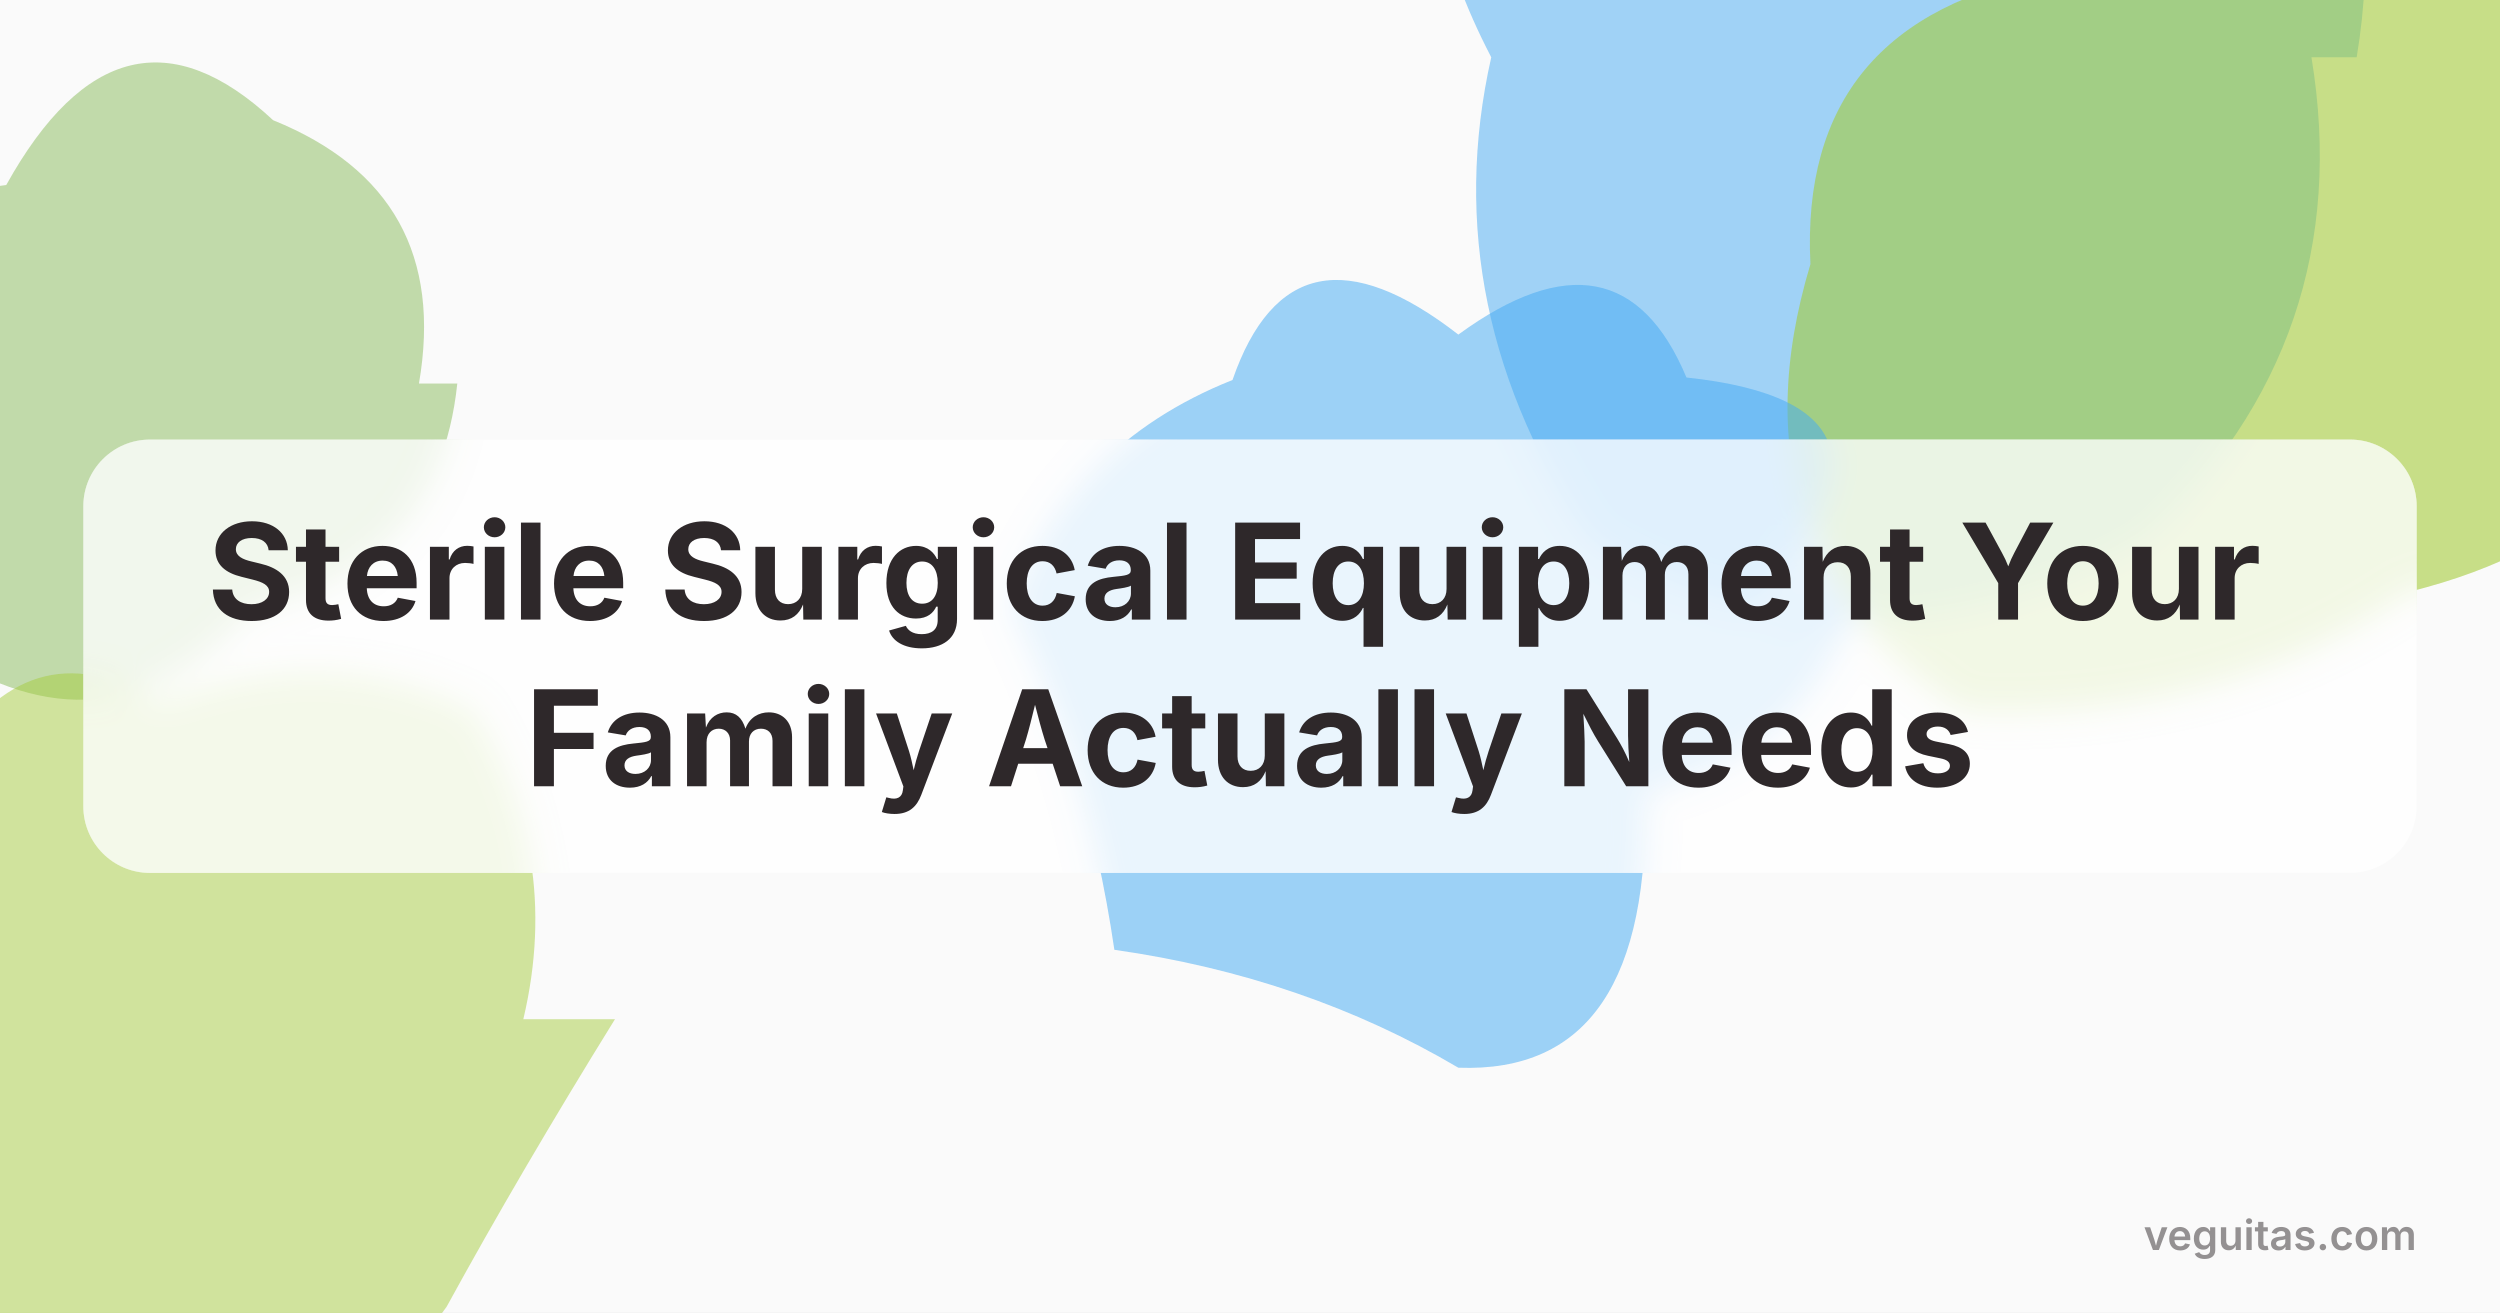
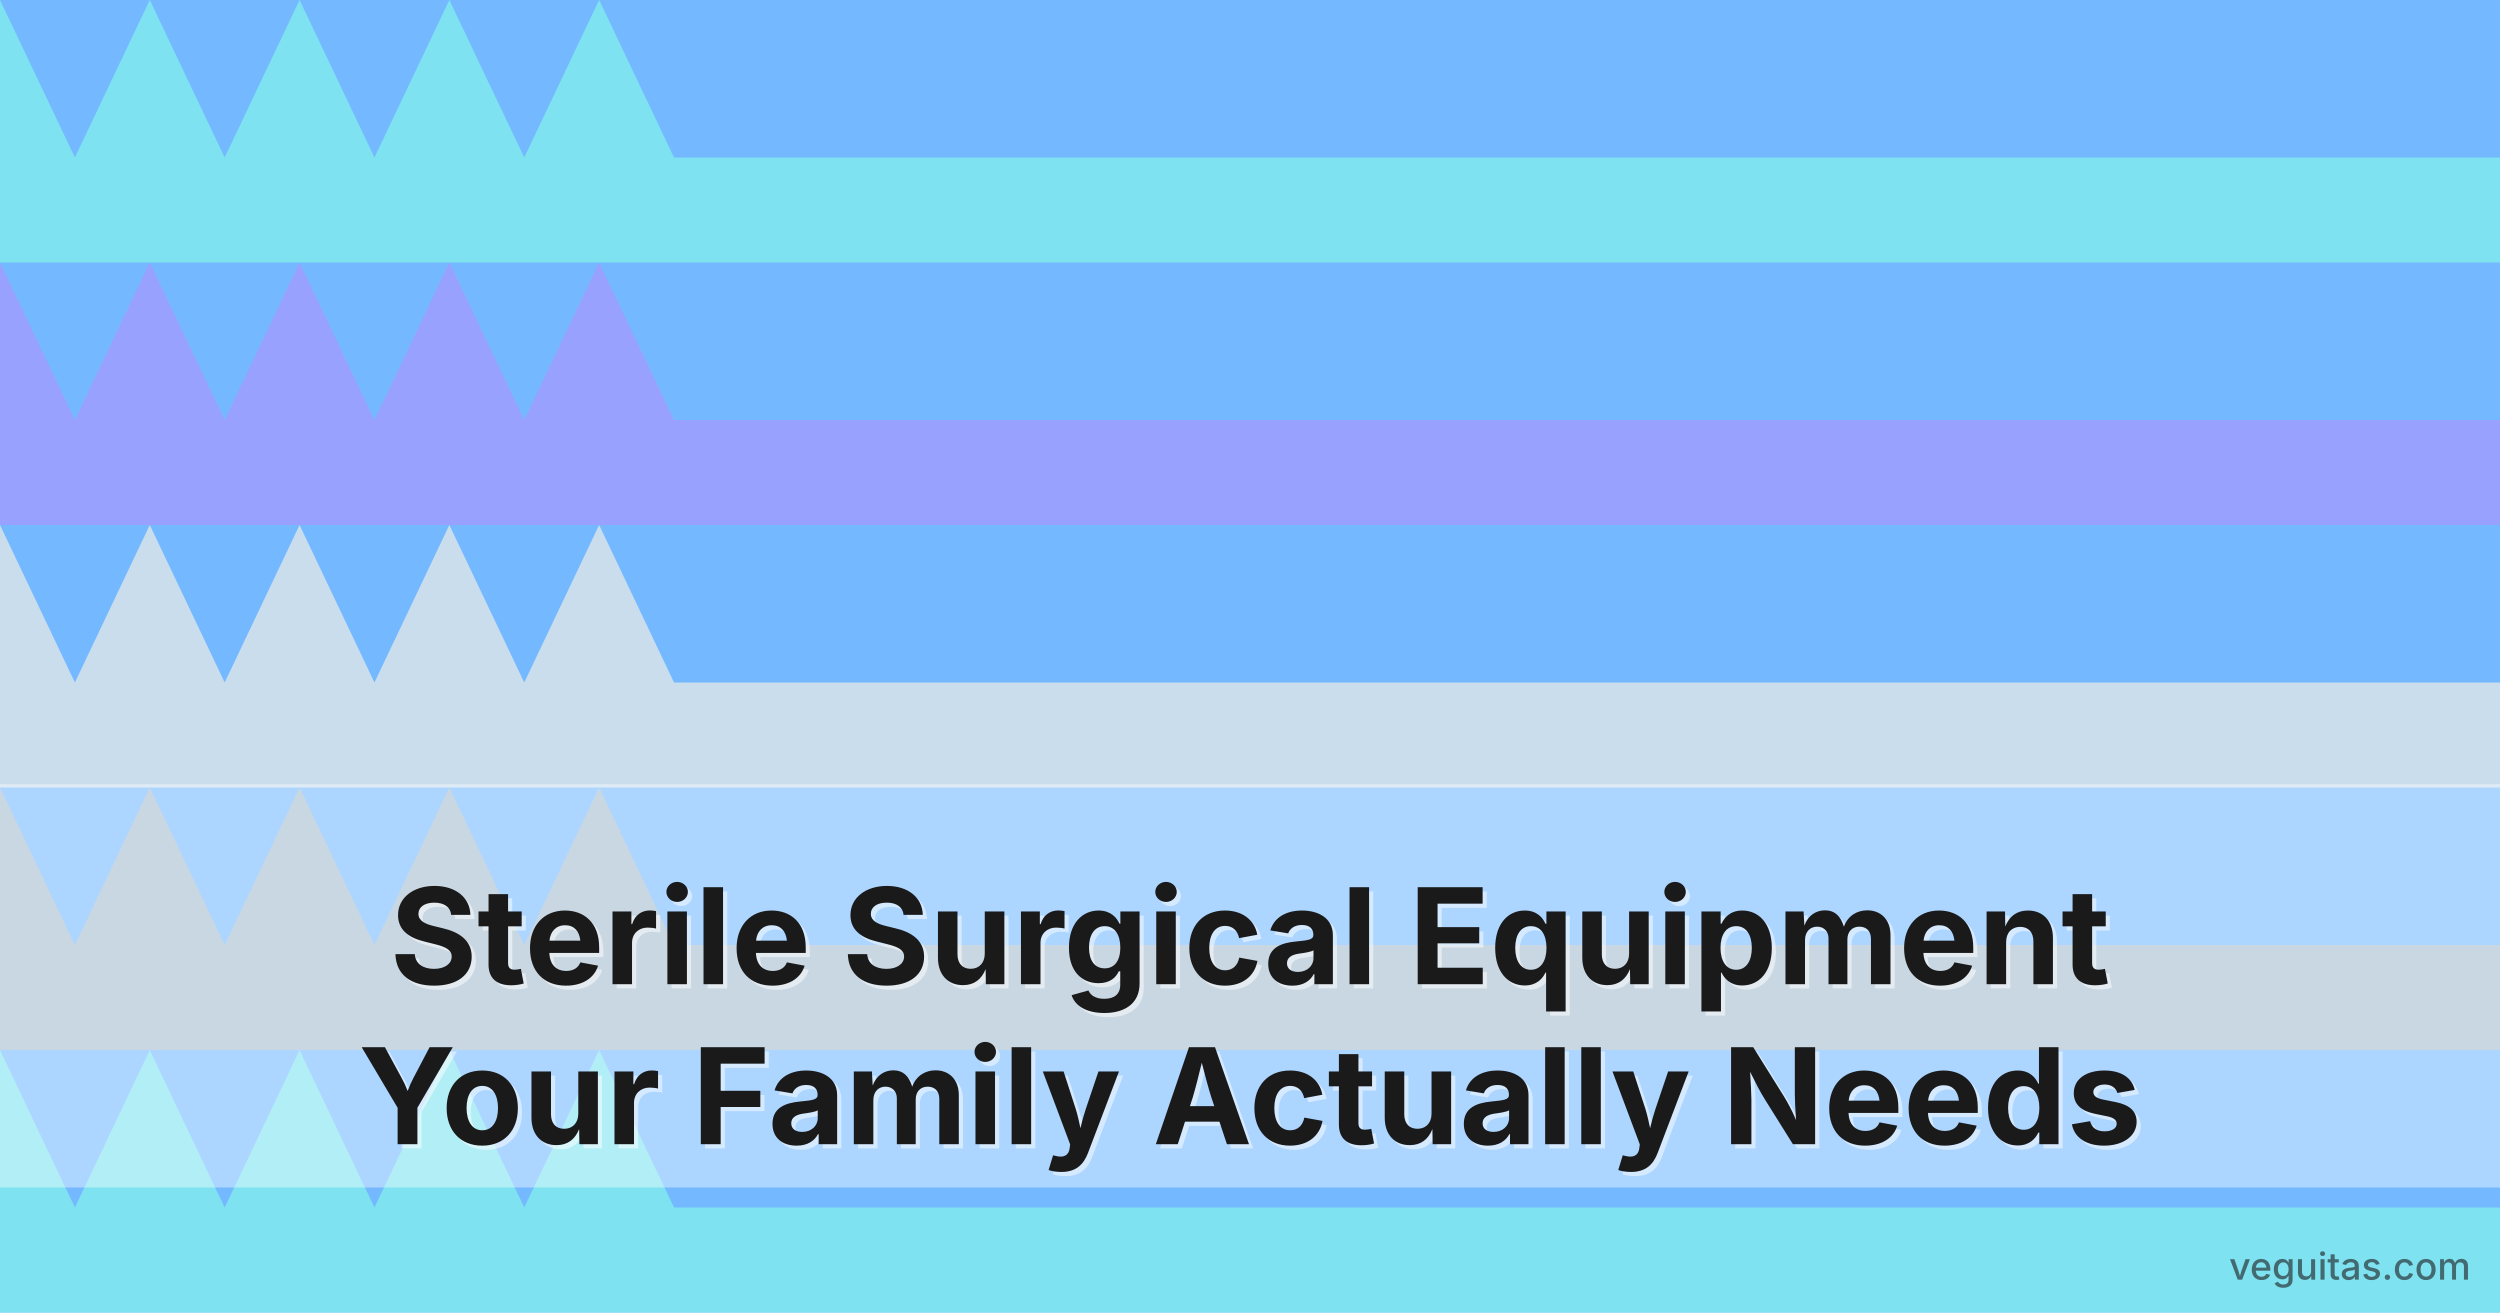
- <svg xmlns="http://www.w3.org/2000/svg" width="100%" height="100%" viewBox="0 0 1200 630" preserveAspectRatio="xMidYMid meet">
-   <defs>
-     <filter id="blur-4133448278743421" x="-20%" y="-20%" width="140%" height="140%">
-       <feGaussianBlur in="SourceGraphic" stdDeviation="8" result="blur" />
-       <feColorMatrix in="blur" type="matrix" values="1 0 0 0 0.05  0 1 0 0 0.05  0 0 1 0 0.05  0 0 0 1 0" result="brighten" />
-     </filter>
-     <clipPath id="clip-blur-4133448278743421">
-       <rect x="40" y="211.0" width="1120" height="208.0" rx="32" ry="32" />
-     </clipPath>
-   </defs>
-   <rect width="1200" height="630" fill="#fafafa" />
-   <g>
-     <path d="M 1109.5 27.5 Q 1131.7 162.5 1031.0 258.0 Q 897.9 335.9 763.8 259.8 Q 688.5 148.4 715.8 27.5 Q 638.0 -122.5 796.7 -147.8 Q 897.9 -228.6 1026.7 -195.5 Q 1156.1 -121.5 1131.2 27.5 Z" fill="#45aaf2" opacity="0.50" />
-     <path d="M 1321.8 126.8 Q 1283.9 252.7 1156.6 284.0 Q 1065.9 346.6 942.2 341.2 Q 827.6 264.4 869.0 126.8 Q 863.2 9.8 985.3 -12.8 Q 1065.9 -174.6 1171.9 -56.8 Q 1321.5 -20.8 1295.8 126.8 Z" fill="#a3cb38" opacity="0.59" />
-     <path d="M 219.5 184.1 Q 210.3 272.0 120.5 292.3 Q 58.1 363.4 -19.5 318.5 Q -64.6 255.0 -73.8 184.1 Q -87.2 100.2 3.0 88.8 Q 58.1 -10.4 131.1 57.7 Q 216.9 92.4 201.1 184.1 Z" fill="#76b041" opacity="0.43" />
-     <path d="M 889.1 290.8 Q 867.5 360.2 789.6 380.4 Q 793.3 516.0 700.0 512.5 Q 626.2 468.9 534.9 455.9 Q 521.5 364.7 485.0 290.8 Q 513.4 213.5 591.6 182.4 Q 620.5 98.9 700.0 160.6 Q 777.3 104.2 809.5 181.2 Q 932.8 194.3 839.0 290.8 Z" fill="#45aaf2" opacity="0.52" />
-     <path d="M 295.2 489.2 Q 250.1 562.0 214.4 627.2 Q 167.9 693.4 81.9 670.0 Q 1.3 765.7 -63.5 685.9 Q -97.5 613.0 -112.0 548.2 Q -155.4 489.2 -118.0 428.0 Q -169.9 304.7 -23.7 361.5 Q 16.7 299.8 76.8 337.5 Q 155.6 306.5 227.1 340.7 Q 270.1 409.2 251.2 489.2 Z" fill="#a3cb38" opacity="0.48" />
-   </g>
-   <g>
-     <g clip-path="url(#clip-blur-4133448278743421)">
-       <rect width="1200" height="630" fill="#fafafa" />
-       <g filter="url(#blur-4133448278743421)">
-         <path d="M 1109.5 27.5 Q 1131.7 162.5 1031.0 258.0 Q 897.9 335.9 763.8 259.8 Q 688.5 148.4 715.8 27.5 Q 638.0 -122.5 796.7 -147.8 Q 897.9 -228.6 1026.7 -195.5 Q 1156.1 -121.5 1131.2 27.5 Z" fill="#45aaf2" opacity="0.50" />
-         <path d="M 1321.8 126.8 Q 1283.9 252.7 1156.6 284.0 Q 1065.9 346.6 942.2 341.2 Q 827.6 264.4 869.0 126.8 Q 863.2 9.8 985.3 -12.8 Q 1065.9 -174.6 1171.9 -56.8 Q 1321.5 -20.8 1295.8 126.8 Z" fill="#a3cb38" opacity="0.59" />
-         <path d="M 219.5 184.1 Q 210.3 272.0 120.5 292.3 Q 58.1 363.4 -19.5 318.5 Q -64.6 255.0 -73.8 184.1 Q -87.2 100.2 3.0 88.8 Q 58.1 -10.4 131.1 57.7 Q 216.9 92.4 201.1 184.1 Z" fill="#76b041" opacity="0.43" />
-         <path d="M 889.1 290.8 Q 867.5 360.2 789.6 380.4 Q 793.3 516.0 700.0 512.5 Q 626.2 468.9 534.9 455.9 Q 521.5 364.7 485.0 290.8 Q 513.4 213.5 591.6 182.4 Q 620.5 98.9 700.0 160.6 Q 777.3 104.2 809.5 181.2 Q 932.8 194.3 839.0 290.8 Z" fill="#45aaf2" opacity="0.52" />
-         <path d="M 295.2 489.2 Q 250.1 562.0 214.4 627.2 Q 167.9 693.4 81.9 670.0 Q 1.3 765.7 -63.5 685.9 Q -97.5 613.0 -112.0 548.2 Q -155.4 489.2 -118.0 428.0 Q -169.9 304.7 -23.7 361.5 Q 16.7 299.8 76.8 337.5 Q 155.6 306.5 227.1 340.7 Q 270.1 409.2 251.2 489.2 Z" fill="#a3cb38" opacity="0.48" />
-       </g>
-     </g>
-     <rect x="40" y="211.0" width="1120" height="208.0" rx="32" ry="32" fill="white" opacity="0.75" />
-     <text font-family="system-ui, -apple-system, sans-serif" font-size="64" font-weight="700" fill="#2e282a">
-       <tspan x="600" y="297.4" text-anchor="middle">Sterile Surgical Equipment Your</tspan>
-       <tspan x="600" y="377.4" text-anchor="middle">Family Actually Needs</tspan>
-     </text>
-   </g>
-   <text x="1160" y="600" font-family="system-ui, -apple-system, sans-serif" font-size="20" font-weight="600" fill="#2e282a" opacity="0.5" text-anchor="end">
-     veguitas.com
+ <svg xmlns="http://www.w3.org/2000/svg" version="1.1" width="1200" height="630" viewBox="0 0 1200 630">
+   <rect width="1200" height="630" fill="#74b9ff" />
+   <path d="M 0 126 L 0 0 L 35.948 75.6 L 71.896 0 L 107.845 75.6 L 143.793 0 L 179.741 75.6 L 215.689 0 L 251.638 75.6 L 287.586 0 L 323.534 75.6 L 359.482 75.6 L 395.431 75.6 L 431.379 75.6 L 467.327 75.6 L 503.275 75.6 L 539.224 75.6 L 575.172 75.6 L 611.12 75.6 L 647.068 75.6 L 683.017 75.6 L 718.965 75.6 L 754.913 75.6 L 790.861 75.6 L 826.809 75.6 L 862.758 75.6 L 898.706 75.6 L 934.654 75.6 L 970.602 75.6 L 1006.551 75.6 L 1042.499 75.6 L 1078.447 75.6 L 1114.395 75.6 L 1150.344 75.6 L 1186.292 75.6 L 1222.24 75.6 L 1235.948 126 Z" fill="#81ecec" opacity="0.8" />
+   <path d="M 0 252 L 0 126 L 35.948 201.6 L 71.896 126 L 107.845 201.6 L 143.793 126 L 179.741 201.6 L 215.689 126 L 251.638 201.6 L 287.586 126 L 323.534 201.6 L 359.482 201.6 L 395.431 201.6 L 431.379 201.6 L 467.327 201.6 L 503.275 201.6 L 539.224 201.6 L 575.172 201.6 L 611.12 201.6 L 647.068 201.6 L 683.017 201.6 L 718.965 201.6 L 754.913 201.6 L 790.861 201.6 L 826.809 201.6 L 862.758 201.6 L 898.706 201.6 L 934.654 201.6 L 970.602 201.6 L 1006.551 201.6 L 1042.499 201.6 L 1078.447 201.6 L 1114.395 201.6 L 1150.344 201.6 L 1186.292 201.6 L 1222.24 201.6 L 1235.948 252 Z" fill="#a29bfe" opacity="0.8" />
+   <path d="M 0 378 L 0 252 L 35.948 327.6 L 71.896 252 L 107.845 327.6 L 143.793 252 L 179.741 327.6 L 215.689 252 L 251.638 327.6 L 287.586 252 L 323.534 327.6 L 359.482 327.6 L 395.431 327.6 L 431.379 327.6 L 467.327 327.6 L 503.275 327.6 L 539.224 327.6 L 575.172 327.6 L 611.12 327.6 L 647.068 327.6 L 683.017 327.6 L 718.965 327.6 L 754.913 327.6 L 790.861 327.6 L 826.809 327.6 L 862.758 327.6 L 898.706 327.6 L 934.654 327.6 L 970.602 327.6 L 1006.551 327.6 L 1042.499 327.6 L 1078.447 327.6 L 1114.395 327.6 L 1150.344 327.6 L 1186.292 327.6 L 1222.24 327.6 L 1235.948 378 Z" fill="#dfe6e9" opacity="0.8" />
+   <path d="M 0 504 L 0 378 L 35.948 453.6 L 71.896 378 L 107.845 453.6 L 143.793 378 L 179.741 453.6 L 215.689 378 L 251.638 453.6 L 287.586 378 L 323.534 453.6 L 359.482 453.6 L 395.431 453.6 L 431.379 453.6 L 467.327 453.6 L 503.275 453.6 L 539.224 453.6 L 575.172 453.6 L 611.12 453.6 L 647.068 453.6 L 683.017 453.6 L 718.965 453.6 L 754.913 453.6 L 790.861 453.6 L 826.809 453.6 L 862.758 453.6 L 898.706 453.6 L 934.654 453.6 L 970.602 453.6 L 1006.551 453.6 L 1042.499 453.6 L 1078.447 453.6 L 1114.395 453.6 L 1150.344 453.6 L 1186.292 453.6 L 1222.24 453.6 L 1235.948 504 Z" fill="#b2bec3" opacity="0.8" />
+   <path d="M 0 630 L 0 504 L 35.948 579.6 L 71.896 504 L 107.845 579.6 L 143.793 504 L 179.741 579.6 L 215.689 504 L 251.638 579.6 L 287.586 504 L 323.534 579.6 L 359.482 579.6 L 395.431 579.6 L 431.379 579.6 L 467.327 579.6 L 503.275 579.6 L 539.224 579.6 L 575.172 579.6 L 611.12 579.6 L 647.068 579.6 L 683.017 579.6 L 718.965 579.6 L 754.913 579.6 L 790.861 579.6 L 826.809 579.6 L 862.758 579.6 L 898.706 579.6 L 934.654 579.6 L 970.602 579.6 L 1006.551 579.6 L 1042.499 579.6 L 1078.447 579.6 L 1114.395 579.6 L 1150.344 579.6 L 1186.292 579.6 L 1222.24 579.6 L 1235.948 630 Z" fill="#81ecec" opacity="0.8" />
+   <rect width="1200" height="193.6" x="0" y="376.4" fill="rgba(255,255,255,0.4)" />
+   <text font-family="system-ui, -apple-system, sans-serif" font-size="64" font-weight="700" text-anchor="middle" fill="rgba(255,255,255,0.5)" x="602" y="474.428">
+     <tspan dy="0" x="602">Sterile Surgical Equipment</tspan>
+   </text>
+   <text font-family="system-ui, -apple-system, sans-serif" font-size="64" font-weight="700" text-anchor="middle" fill="#1a1a1a" x="600" y="472.428">
+     <tspan dy="0" x="600">Sterile Surgical Equipment</tspan>
+   </text>
+   <text font-family="system-ui, -apple-system, sans-serif" font-size="64" font-weight="700" text-anchor="middle" fill="rgba(255,255,255,0.5)" x="602" y="551.228">
+     <tspan dy="0" x="602">Your Family Actually Needs</tspan>
+   </text>
+   <text font-family="system-ui, -apple-system, sans-serif" font-size="64" font-weight="700" text-anchor="middle" fill="#1a1a1a" x="600" y="549.228">
+     <tspan dy="0" x="600">Your Family Actually Needs</tspan>
+   </text>
+   <text font-family="system-ui, -apple-system, sans-serif" font-size="18" font-weight="500" fill="#1a1a1a" opacity="0.6" x="1070" y="614.239">
+     <tspan dy="0" x="1070">veguitas.com</tspan>
  </text>
</svg>
